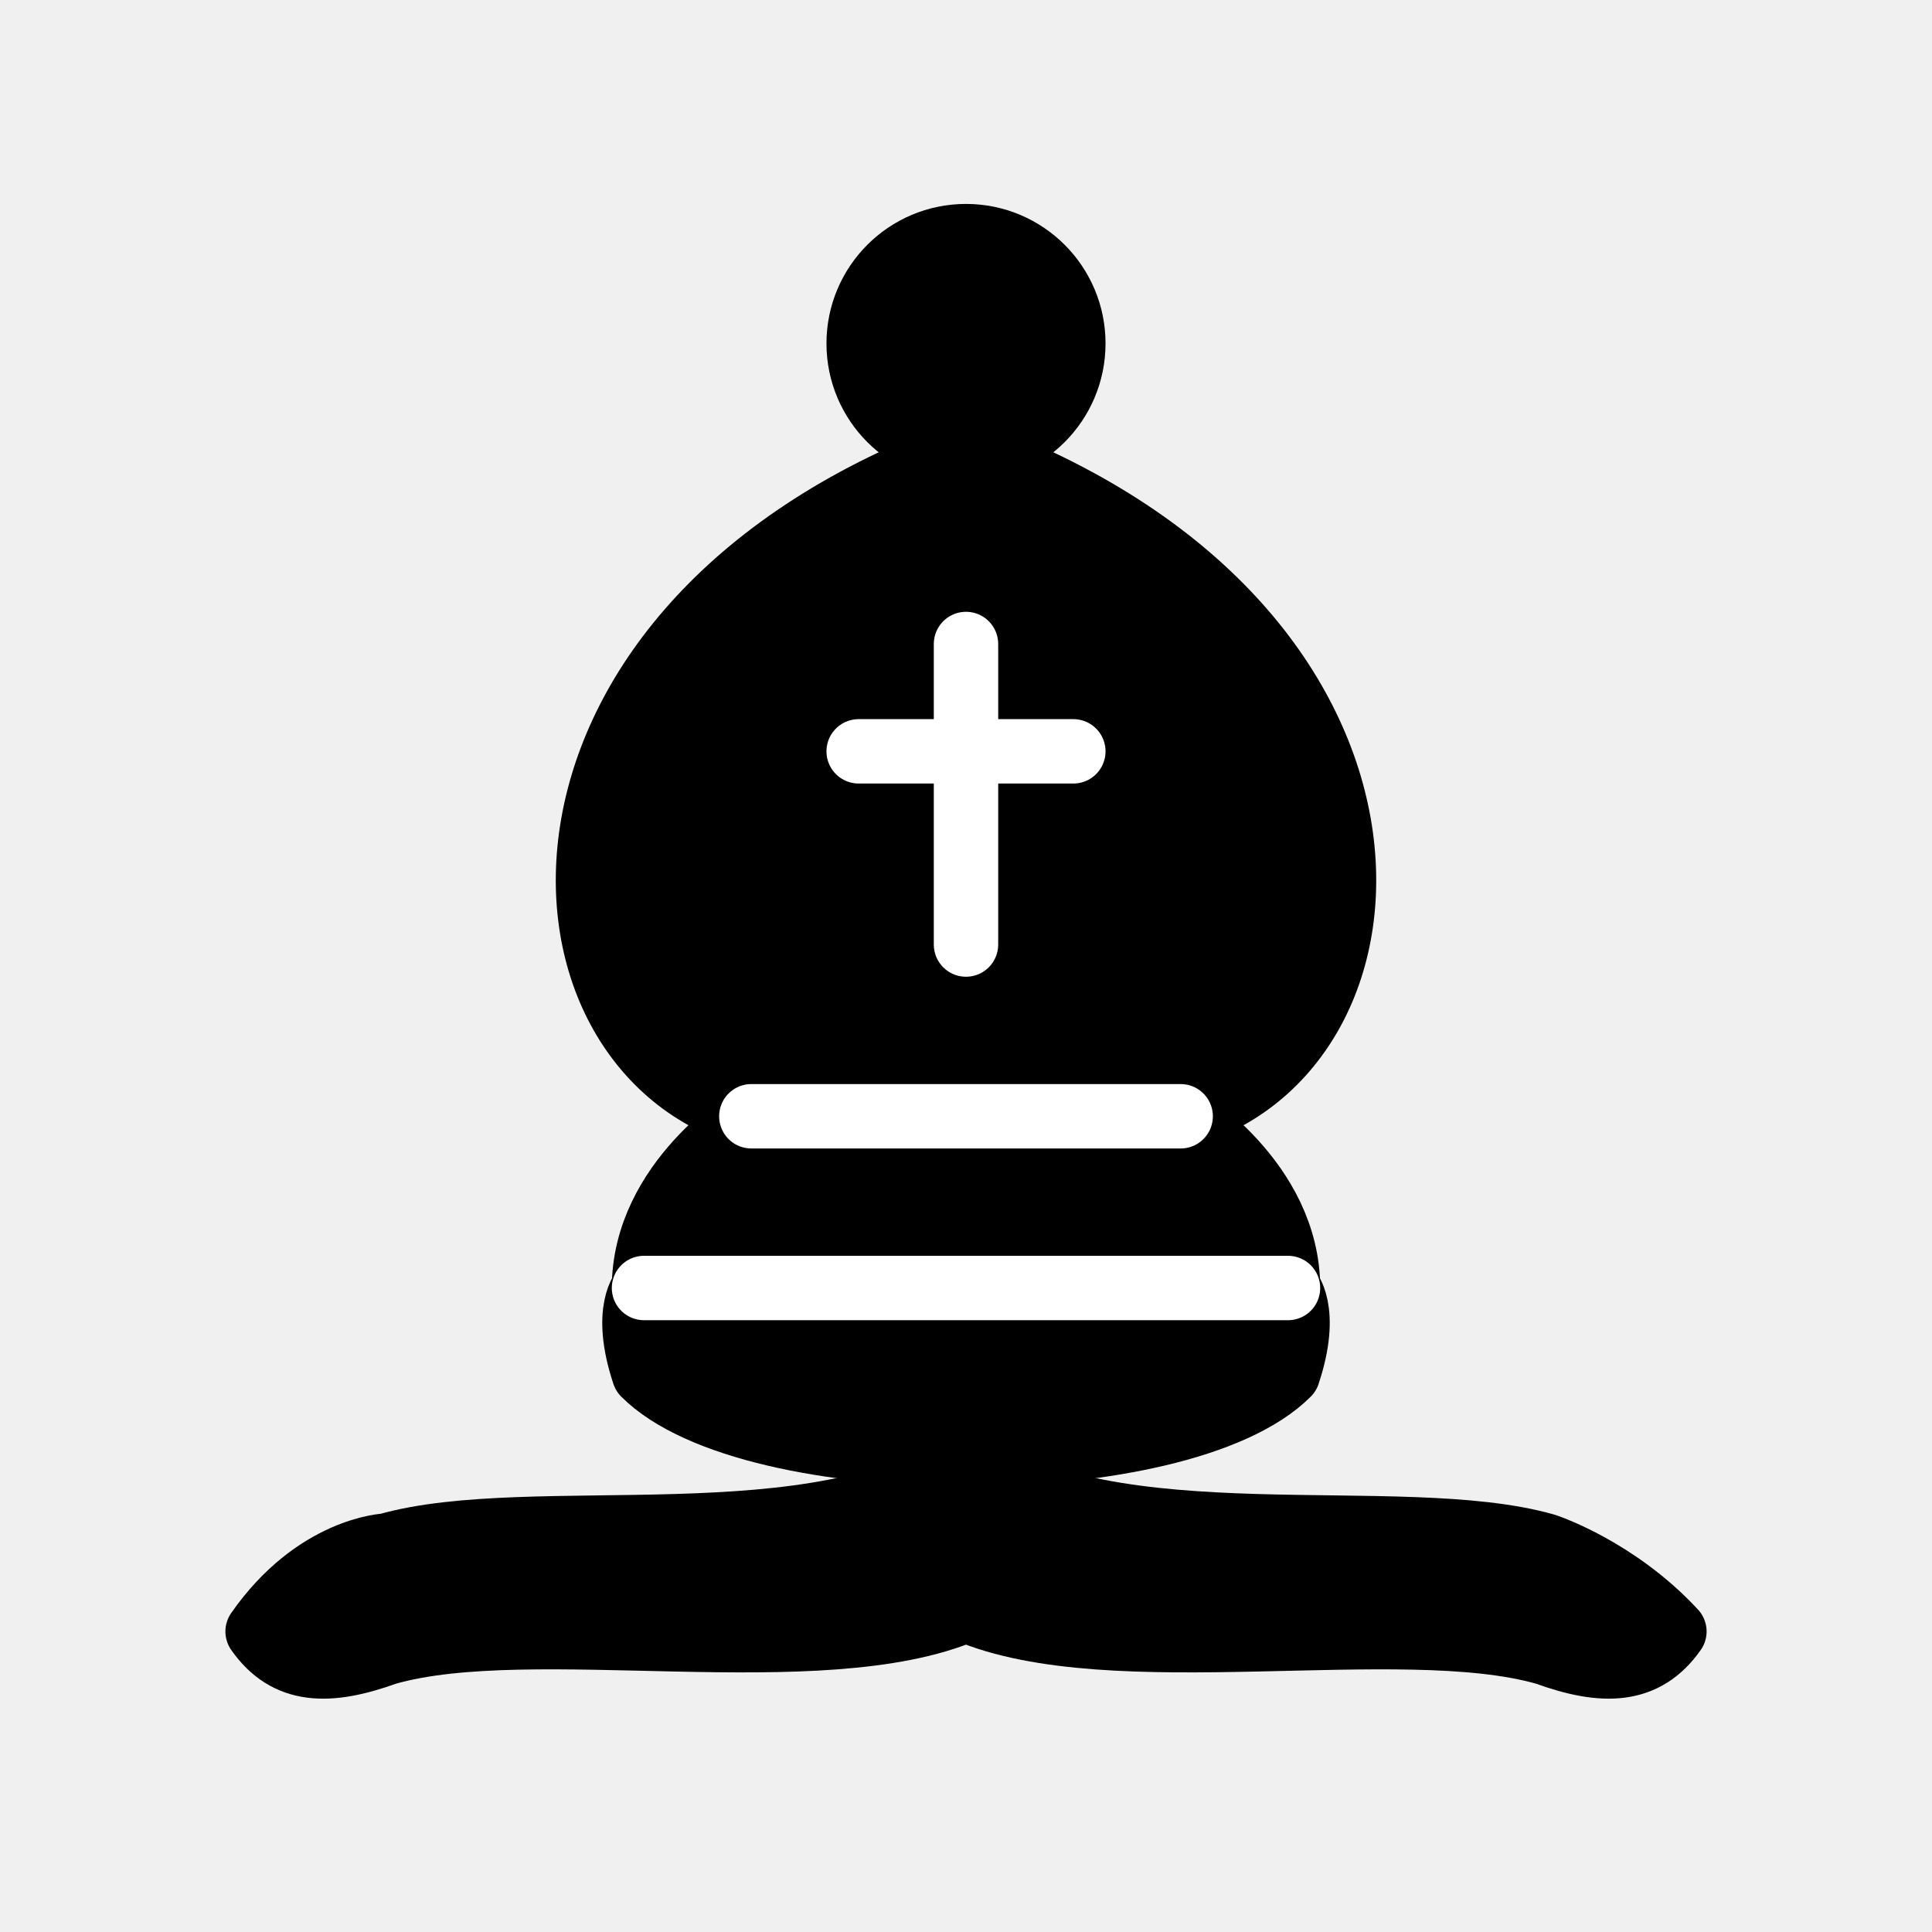
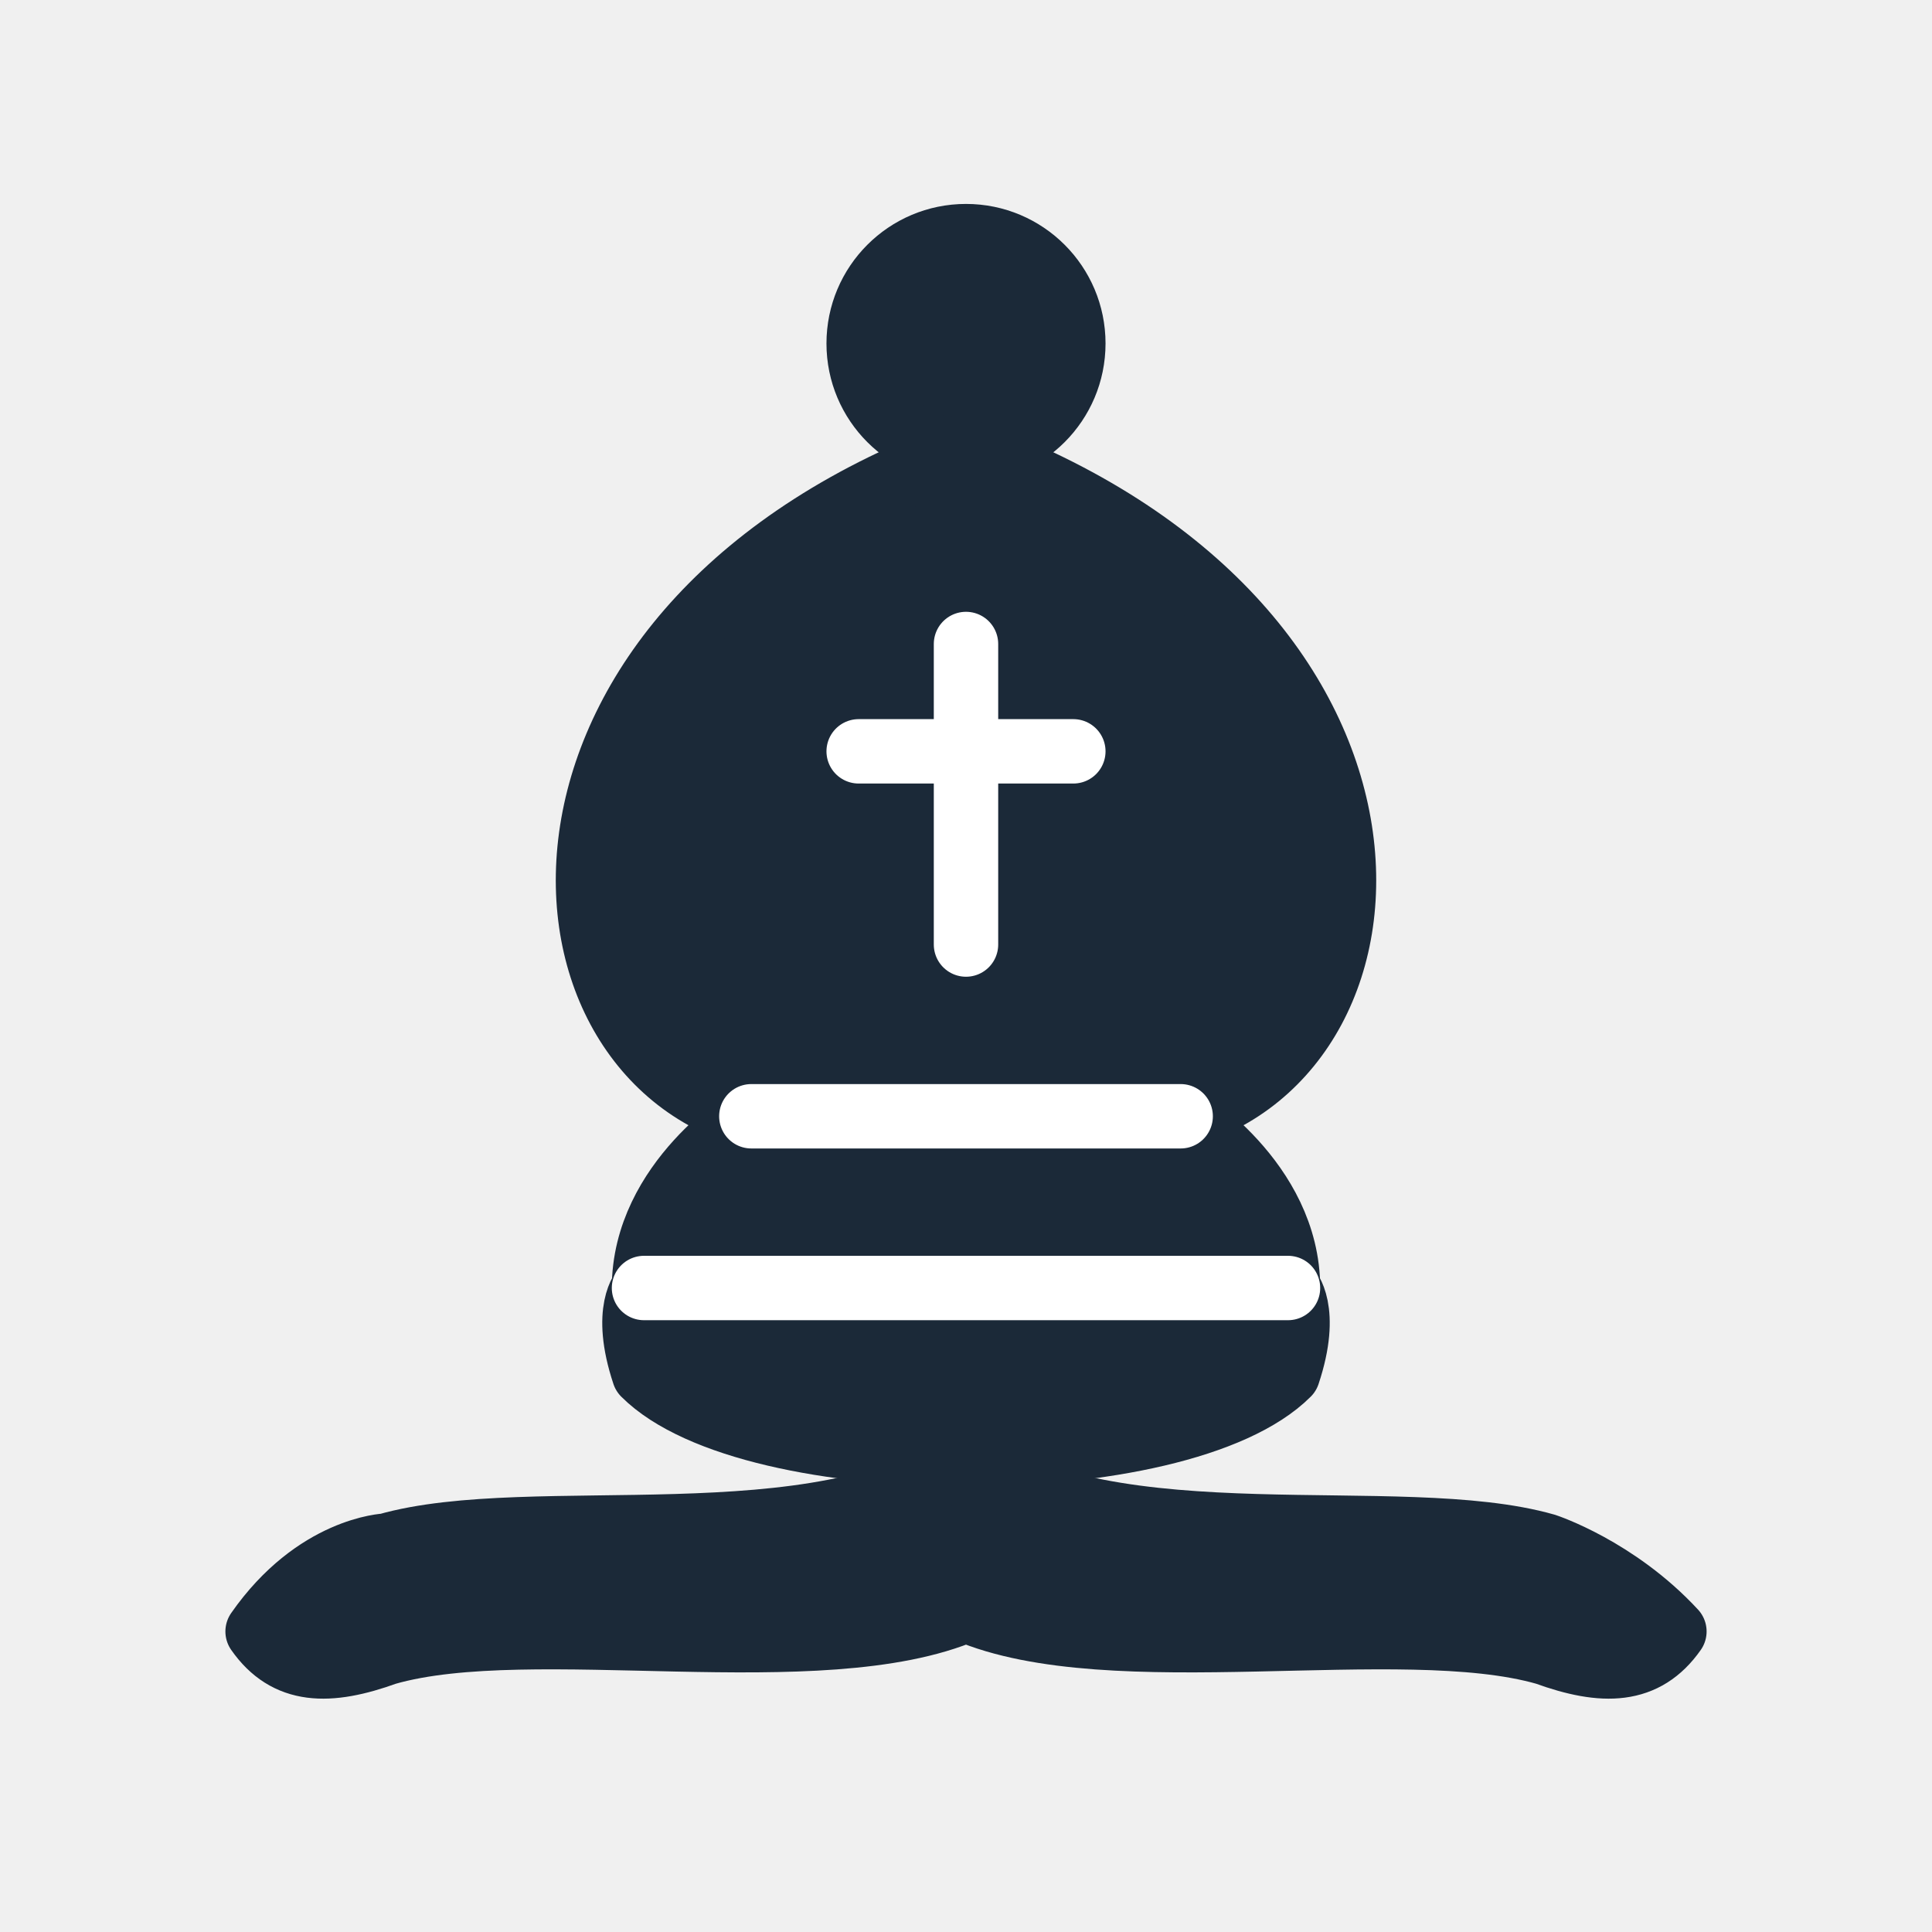
<svg xmlns="http://www.w3.org/2000/svg" version="1.1" width="128" height="128" viewBox="0 0 45 45">
-   <g fill="#000" stroke="#000" stroke-width="1.5" stroke-linejoin="round">
+   <g fill="#1b2938" stroke="#1b2938" stroke-width="1.5" stroke-linejoin="round">
    <circle cx="22.5" cy="8" r="2.5" />
    <path d="M 15,32 C 17.5,34.5 27.5,34.5 30,32 C 30.5,30.5 30,30 30,30 C 30,27.5 27.5,26 27.5,26 C 33,24.5 33.5,14.5 22.5,10.5 C 11.5,14.5 12,24.5 17.5,26 C 17.5,26 15,27.5 15,30 C 15,30 14.5,30.5 15,32 Z" />
    <path d="M 9,36 C 12.39,35.03 19.11,36.43 22.5,34 C 25.89,36.43 32.61,35.03 36,36 C 36,36 37.65,36.54 39,38 C 38.32,38.97 37.35,38.99 36,38.5 C 32.61,37.53 25.89,38.96 22.5,37.5 C 19.11,38.96 12.39,37.53 9,38.5 C 7.646,38.99 6.677,38.97 6,38 C 7.354,36.06 9,36 9,36 Z" />
  </g>
  <g fill="none" stroke="#FFF" stroke-width="1.5" stroke-linecap="round">
    <path d="M 17.5,26 L 27.5,26" />
    <path d="M 15.0,30 L 30.0,30" />
    <path d="M 22.5,15 L 22.5,22 M 20,17.5 L 25,17.5" />
  </g>
</svg>
